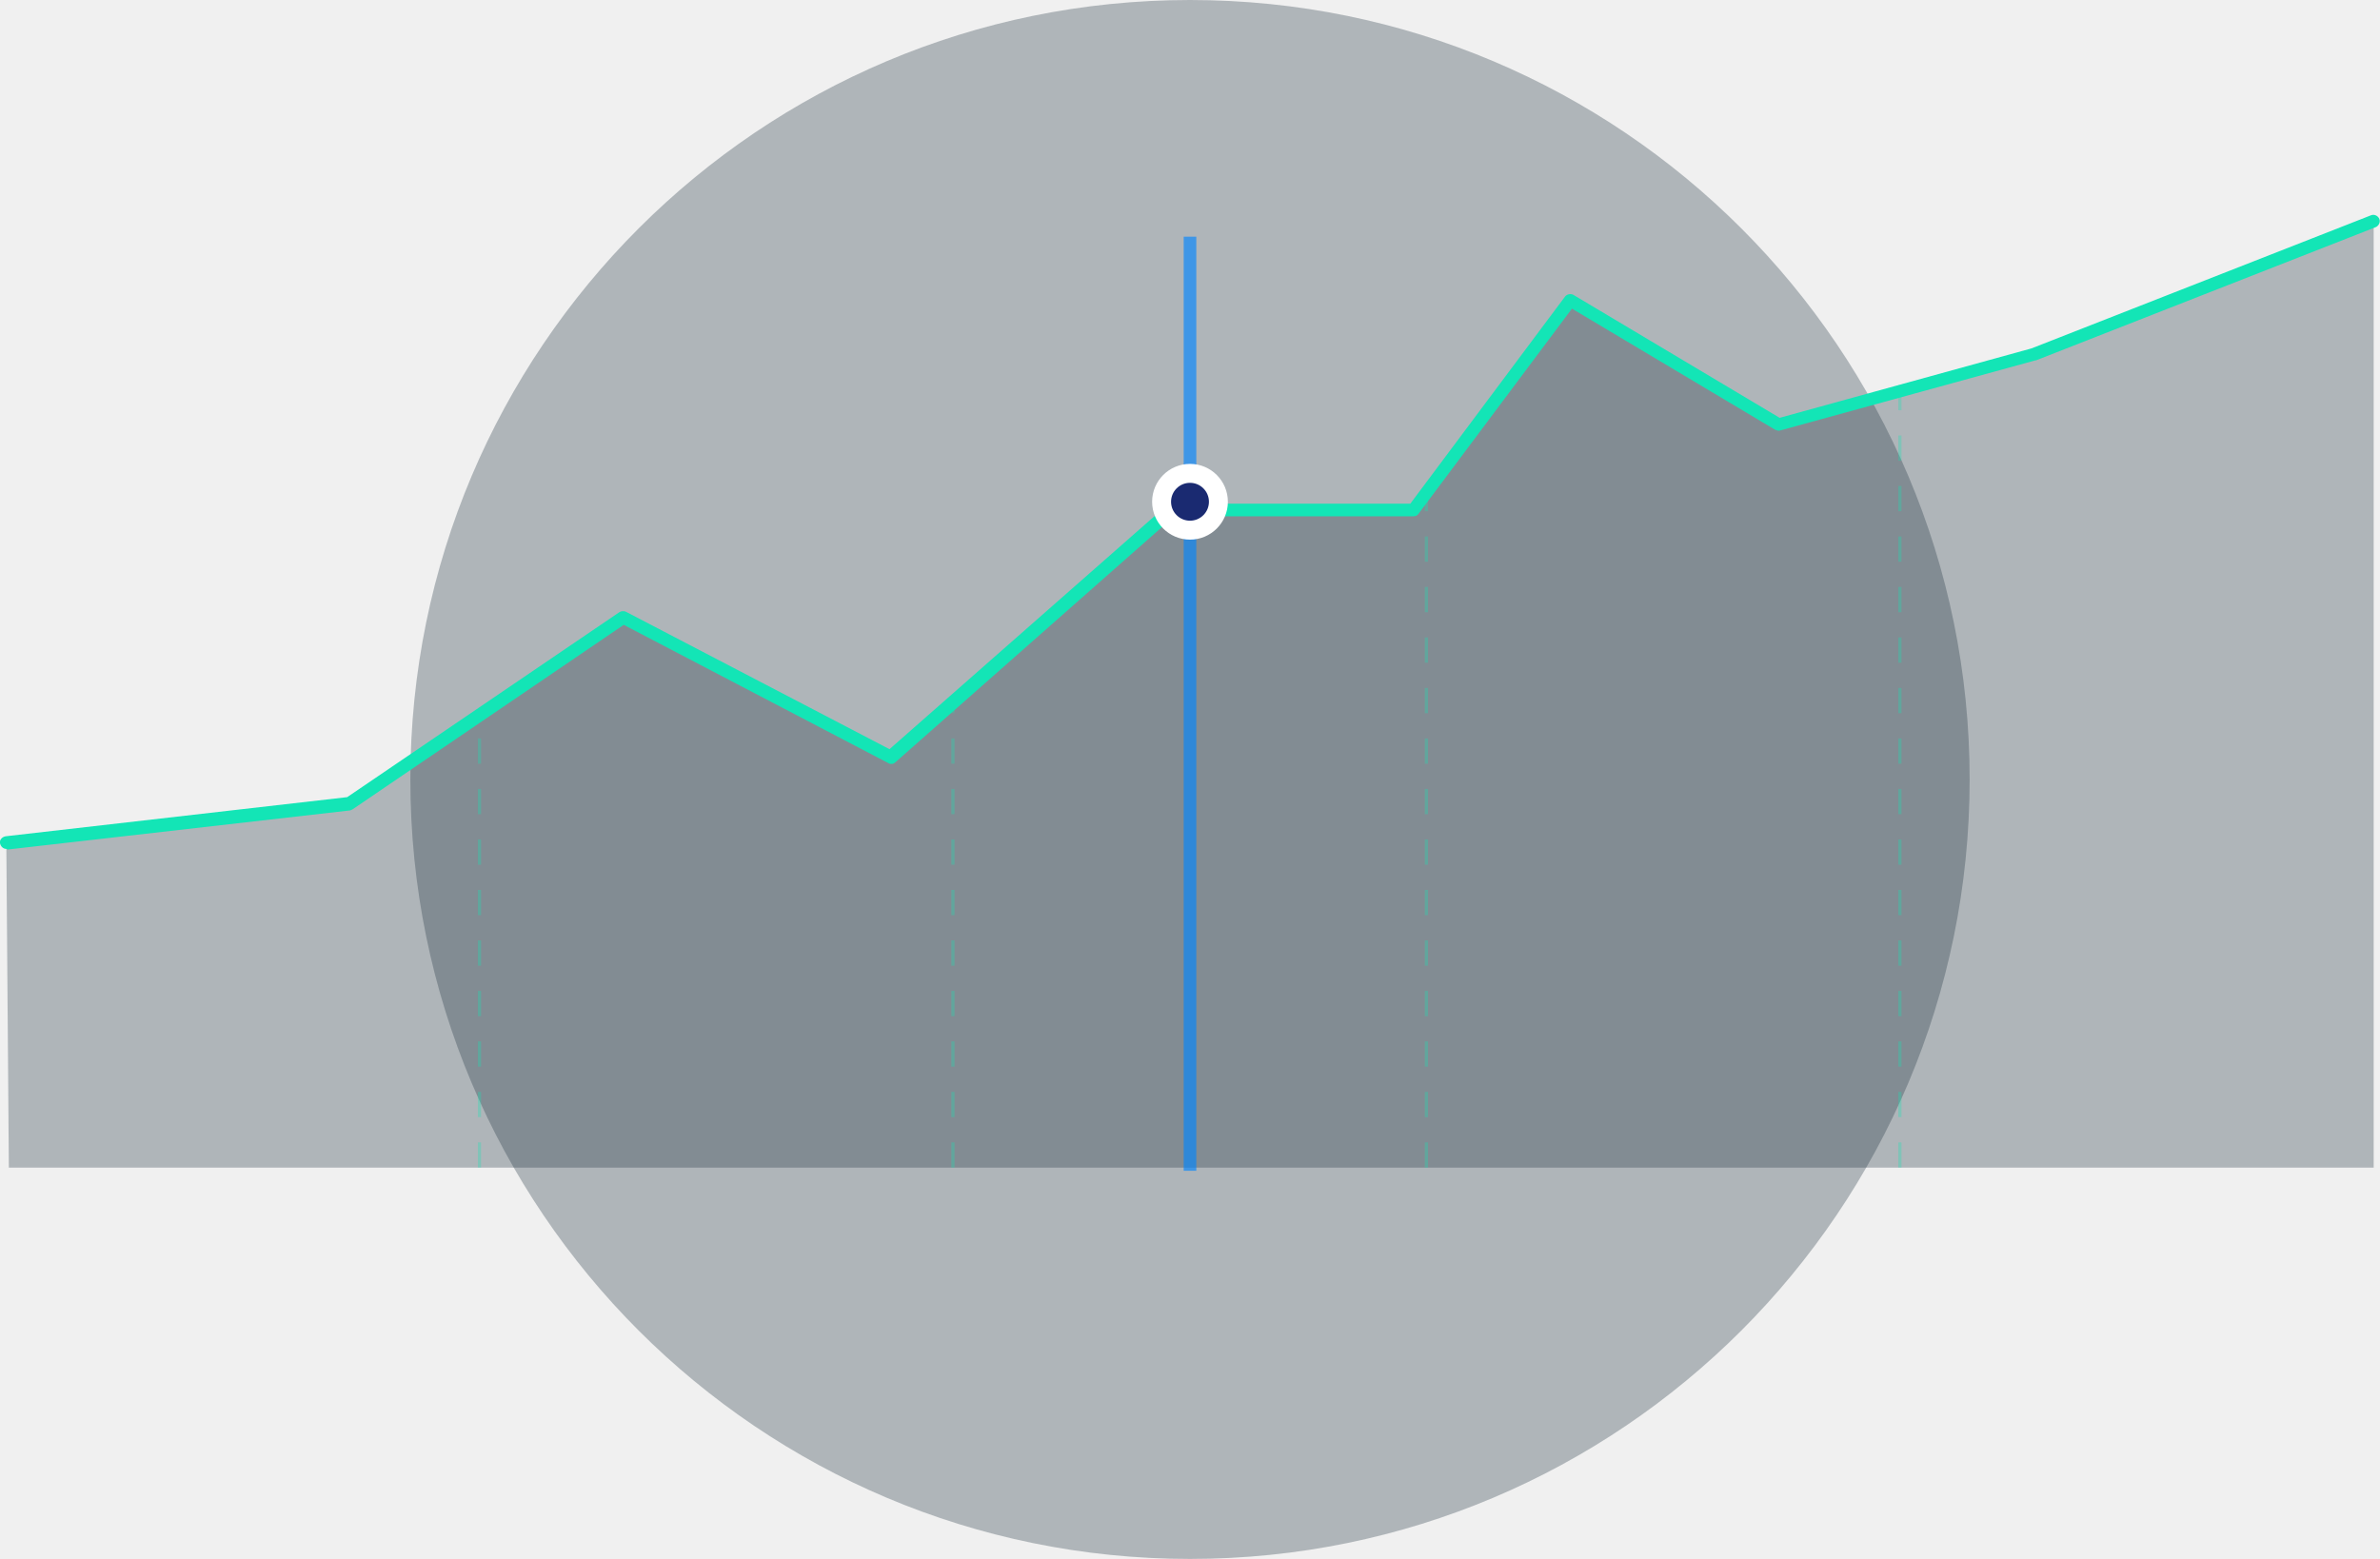
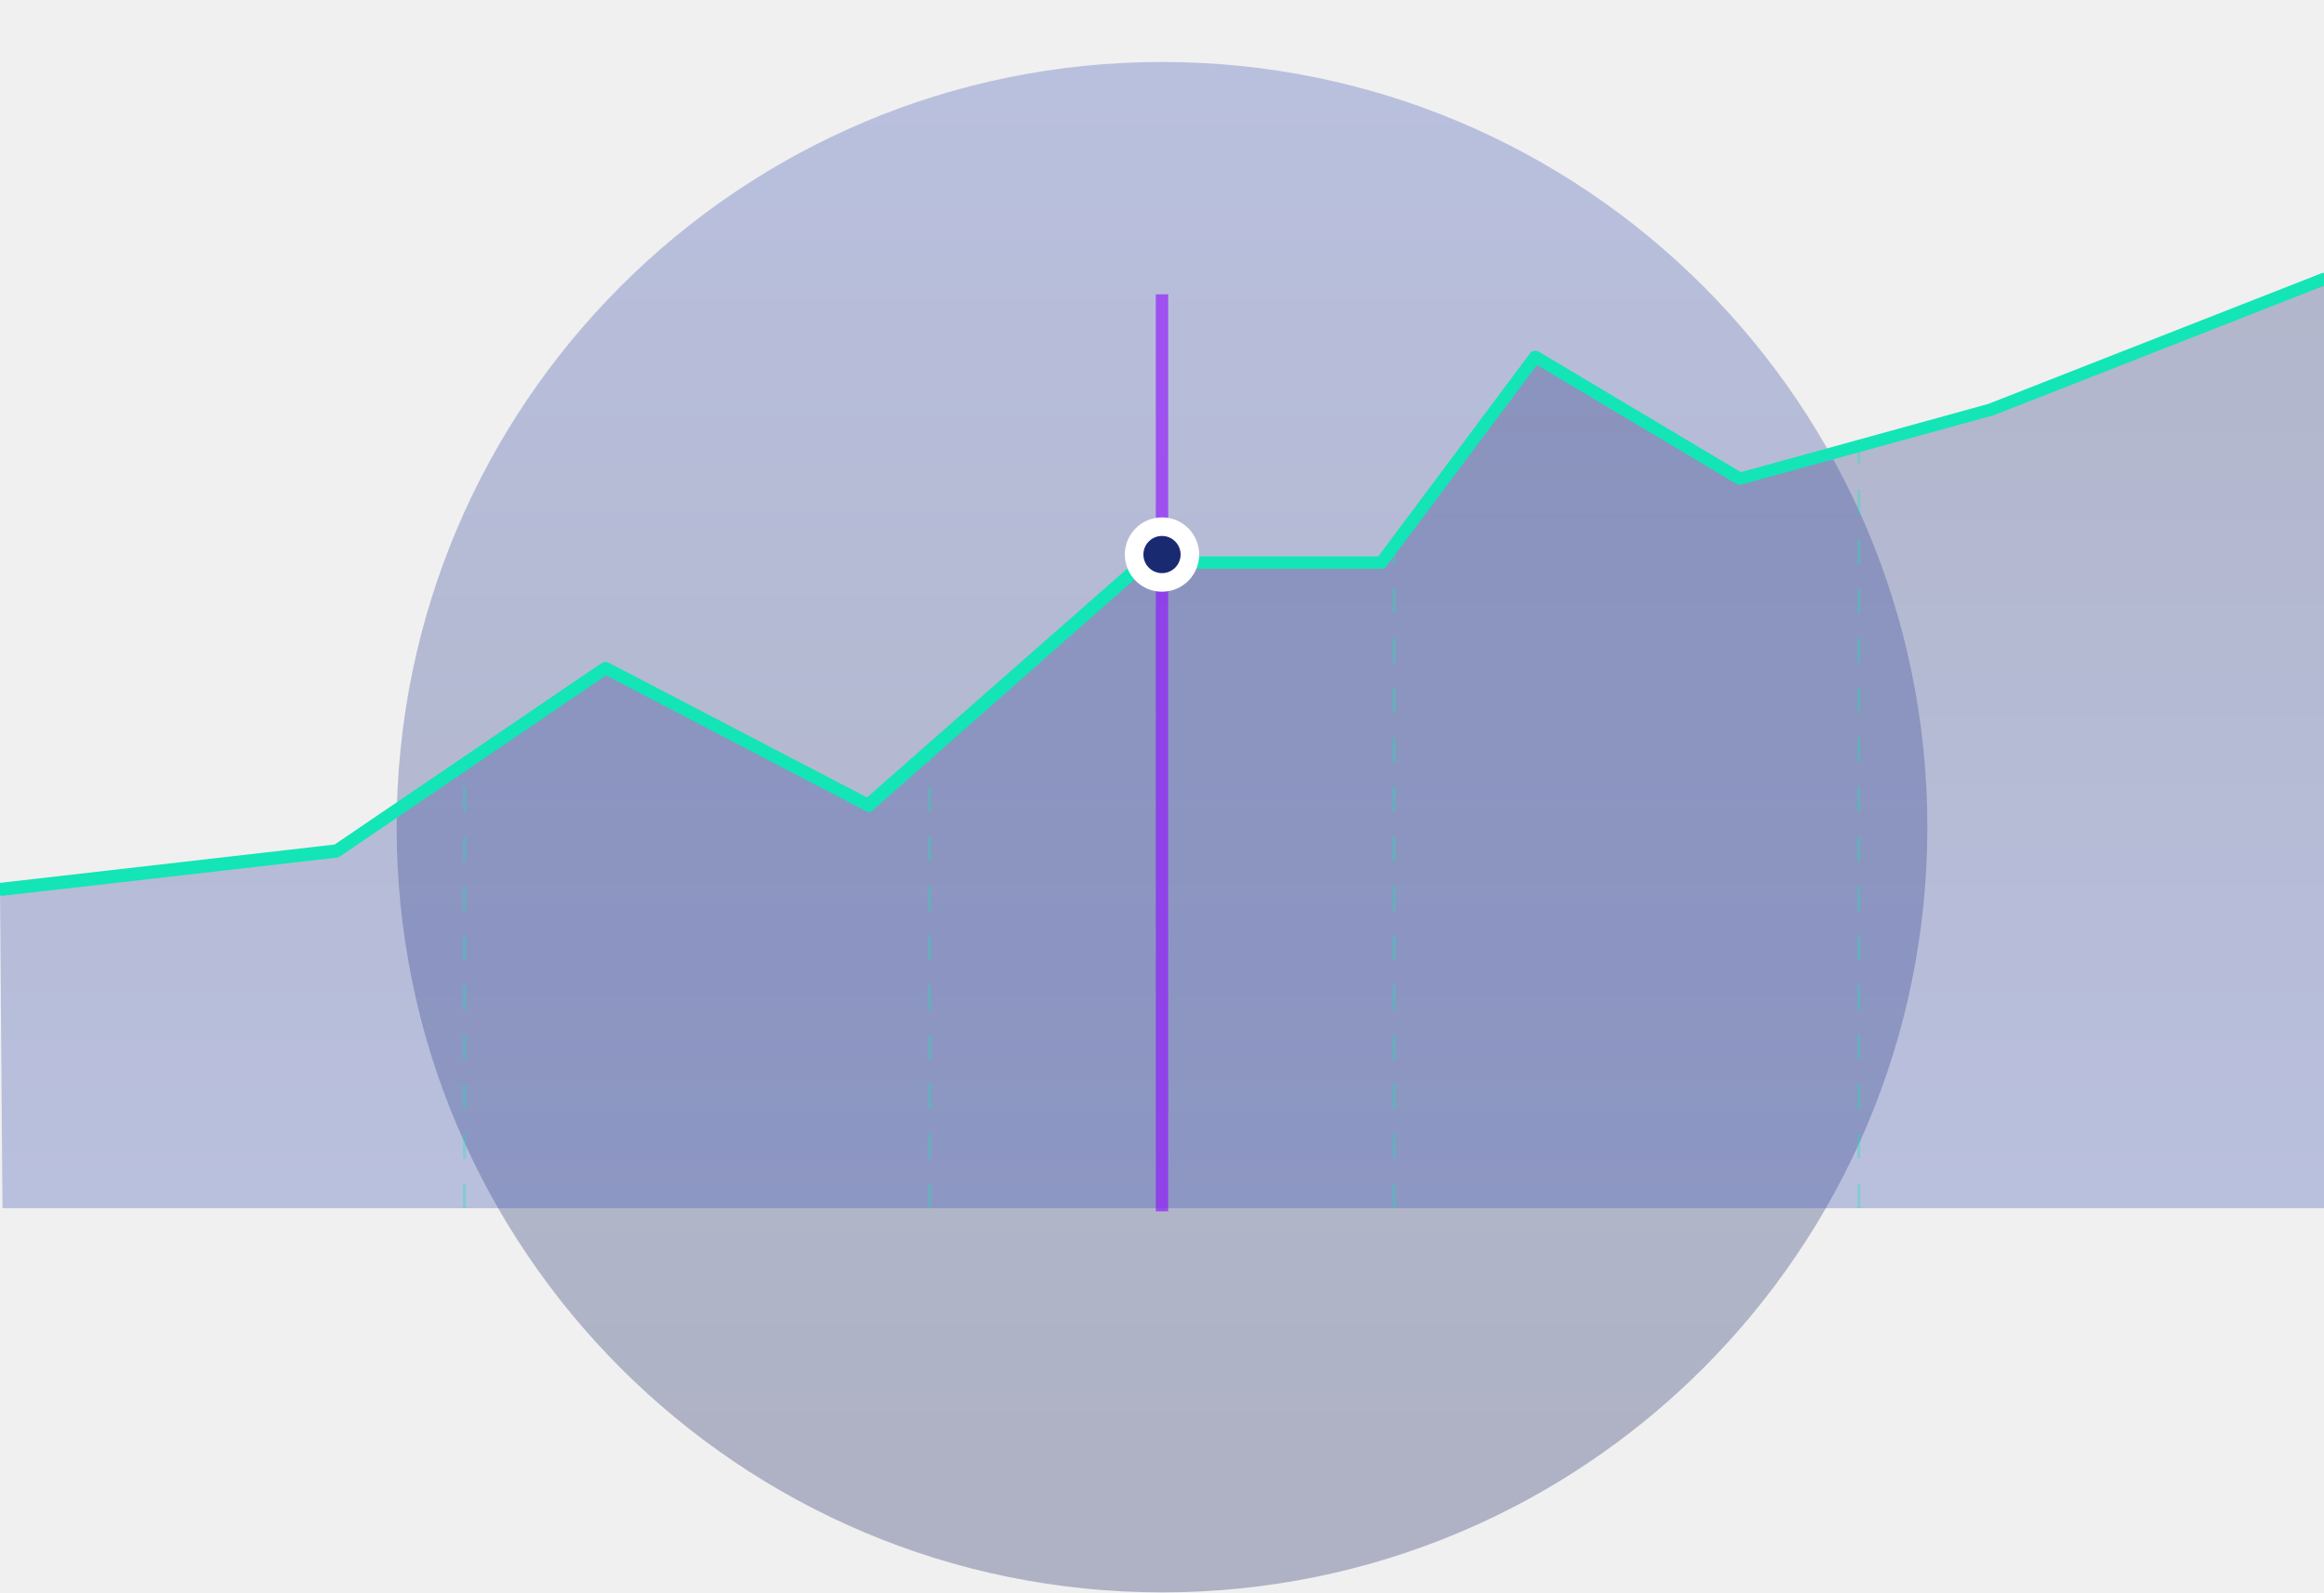
- <svg xmlns="http://www.w3.org/2000/svg" width="377px" height="247px" viewBox="0 0 377 247" version="1.1">
-   <defs>
-     <linearGradient x1="50.003%" y1="0.009%" x2="50.003%" y2="89.469%" id="linearGradient-1">
-       <stop stop-color="#192C3A" offset="0%" />
-       <stop stop-color="#192C3A" offset="100%" />
-     </linearGradient>
-     <linearGradient x1="50%" y1="100.02%" x2="50%" y2="0.02%" id="linearGradient-2">
-       <stop stop-color="#192C3A" offset="0%" />
-       <stop stop-color="#192C3A" offset="100%" />
-     </linearGradient>
-   </defs>
-   <g id="Page-1" stroke="none" stroke-width="1" fill="none" fill-rule="evenodd">
-     <g id="tour-currency" transform="translate(-1, 0)">
-       <path d="M189.5,247 C257.7,247 313,191.7 313,123.5 C313,55.3 257.7,0 189.5,0 C121.3,0 66,55.3 66,123.5 C66,191.7 121.3,247 189.5,247 Z" id="Shape" fill="url(#linearGradient-1)" fill-rule="nonzero" opacity="0.3" />
-       <polygon id="Shape" fill="url(#linearGradient-2)" fill-rule="nonzero" opacity="0.3" points="56.3 127.3 99.7 97.8 142.1 119.9 186.6 80.7 224.9 80.7 249.7 47.5 282.8 67.2 323.2 56.1 377 35 377 185 152.1 185 2.4 185 2 133.5" />
-       <g id="Group" opacity="0.3" transform="translate(76, 61)" fill-rule="nonzero" fill="#13E5B6">
-         <path d="M226.2,124 L225.7,124 L225.7,120 L226.2,120 L226.2,124 Z M226.2,116 L225.7,116 L225.7,112 L226.2,112 L226.2,116 Z M226.2,108 L225.7,108 L225.7,104 L226.2,104 L226.2,108 Z M226.2,100 L225.7,100 L225.7,96 L226.2,96 L226.2,100 Z M226.2,92 L225.7,92 L225.7,88 L226.2,88 L226.2,92 Z M226.2,84 L225.7,84 L225.7,80 L226.2,80 L226.2,84 Z M226.2,76 L225.7,76 L225.7,72 L226.2,72 L226.2,76 Z M226.2,68 L225.7,68 L225.7,64 L226.2,64 L226.2,68 Z M226.2,60 L225.7,60 L225.7,56 L226.2,56 L226.2,60 Z M226.2,52 L225.7,52 L225.7,48 L226.2,48 L226.2,52 Z M226.2,44 L225.7,44 L225.7,40 L226.2,40 L226.2,44 Z M226.2,36 L225.7,36 L225.7,32 L226.2,32 L226.2,36 Z M226.2,28 L225.7,28 L225.7,24 L226.2,24 L226.2,28 Z M226.2,20 L225.7,20 L225.7,16 L226.2,16 L226.2,20 Z M226.2,12 L225.7,12 L225.7,8 L226.2,8 L226.2,12 Z M226.2,4 L225.7,4 L225.7,0 L226.2,0 L226.2,4 Z" id="Shape" />
-         <path d="M151.2,124 L150.7,124 L150.7,120 L151.2,120 L151.2,124 Z M151.2,116 L150.7,116 L150.7,112 L151.2,112 L151.2,116 Z M151.2,108 L150.7,108 L150.7,104 L151.2,104 L151.2,108 Z M151.2,100 L150.7,100 L150.7,96 L151.2,96 L151.2,100 Z M151.2,92 L150.7,92 L150.7,88 L151.2,88 L151.2,92 Z M151.2,84 L150.7,84 L150.7,80 L151.2,80 L151.2,84 Z M151.2,76 L150.7,76 L150.7,72 L151.2,72 L151.2,76 Z M151.2,68 L150.7,68 L150.7,64 L151.2,64 L151.2,68 Z M151.2,60 L150.7,60 L150.7,56 L151.2,56 L151.2,60 Z M151.2,52 L150.7,52 L150.7,48 L151.2,48 L151.2,52 Z M151.2,44 L150.7,44 L150.7,40 L151.2,40 L151.2,44 Z M151.2,36 L150.7,36 L150.7,32 L151.2,32 L151.2,36 Z M151.2,28 L150.7,28 L150.7,24 L151.2,24 L151.2,28 Z M151.2,20 L150.7,20 L150.7,16.8 L151.2,16.8 L151.2,20 Z" id="Shape" />
-         <path d="M76.2,124 L75.7,124 L75.7,120 L76.2,120 L76.2,124 Z M76.2,116 L75.7,116 L75.7,112 L76.2,112 L76.2,116 Z M76.2,108 L75.7,108 L75.7,104 L76.2,104 L76.2,108 Z M76.2,100 L75.7,100 L75.7,96 L76.2,96 L76.2,100 Z M76.2,92 L75.7,92 L75.7,88 L76.2,88 L76.2,92 Z M76.2,84 L75.7,84 L75.7,80 L76.2,80 L76.2,84 Z M76.2,76 L75.7,76 L75.7,72 L76.2,72 L76.2,76 Z M76.2,68 L75.7,68 L75.7,64 L76.2,64 L76.2,68 Z M76.2,60 L75.7,60 L75.7,56 L76.2,56 L76.2,60 Z M76.2,52 L75.7,52 L75.7,50 L76.2,50 L76.2,52 Z" id="Shape" />
-         <path d="M1.2,124 L0.7,124 L0.7,120 L1.2,120 L1.2,124 Z M1.2,116 L0.7,116 L0.7,112 L1.2,112 L1.2,116 Z M1.2,108 L0.7,108 L0.7,104 L1.2,104 L1.2,108 Z M1.2,100 L0.7,100 L0.7,96 L1.2,96 L1.2,100 Z M1.2,92 L0.7,92 L0.7,88 L1.2,88 L1.2,92 Z M1.2,84 L0.7,84 L0.7,80 L1.2,80 L1.2,84 Z M1.2,76 L0.7,76 L0.7,72 L1.2,72 L1.2,76 Z M1.2,68 L0.7,68 L0.7,64 L1.2,64 L1.2,68 Z M1.2,60 L0.7,60 L0.7,56 L1.2,56 L1.2,60 Z" id="Shape" />
-       </g>
-       <path d="M2,134.5 C1.5,134.5 1.1,134.1 1,133.6 C0.9,133.1 1.3,132.6 1.9,132.5 L56,126.3 L99.1,97 C99.4,96.8 99.8,96.8 100.1,96.9 L141.9,118.7 L185.9,80 C186.1,79.8 186.3,79.8 186.6,79.8 L224.4,79.8 L248.9,47 C249.2,46.6 249.8,46.5 250.2,46.7 L282.9,66.2 L322.8,55.2 L376.6,34.1 C377.1,33.9 377.7,34.2 377.9,34.7 C378.1,35.2 377.8,35.8 377.3,36 L323.5,57.1 L323.4,57.1 L283,68.2 C282.7,68.3 282.5,68.2 282.2,68.1 L250,48.9 L225.7,81.4 C225.5,81.7 225.2,81.8 224.9,81.8 L187,81.8 L142.8,120.8 C142.5,121.1 142,121.1 141.7,120.9 L99.8,99 L56.9,128.2 C56.8,128.3 56.6,128.3 56.5,128.4 L2.2,134.6 C2.1,134.5 2,134.5 2,134.5 Z" id="Shape" fill="#13E5B6" fill-rule="nonzero" />
-       <g id="Group" transform="translate(185, 38)">
-         <path d="M4.5,0.5 L4.5,146.5" id="Line_1_" stroke="#0085FF" stroke-width="2" stroke-linecap="square" opacity="0.64" />
-         <circle id="dot" stroke="#FFFFFF" stroke-width="3" fill="#1A2A71" fill-rule="nonzero" cx="4.5" cy="41.5" r="4.5" />
-       </g>
-     </g>
+ <svg xmlns="http://www.w3.org/2000/svg" version="1.1" id="onboarding-market-illustration" x="0px" y="0px" viewBox="0 0 375 257" style="enable-background:new 0 0 375 257;" xml:space="preserve">
+   <style type="text/css">
+ 	.st0{opacity:0.3;fill:url(#SVGID_1_);enable-background:new    ;}
+ 	.st1{opacity:0.3;fill:url(#SVGID_2_);enable-background:new    ;}
+ 	.st2{opacity:0.3;}
+ 	.st3{fill:#13E5B6;}
+ 	.st4{opacity:0.64;fill:none;stroke:#9012FE;stroke-width:2;stroke-linecap:square;enable-background:new    ;}
+ 	.st5{fill:#1A2A71;stroke:#FFFFFF;stroke-width:3;}
+ </style>
+   <linearGradient id="SVGID_1_" gradientUnits="userSpaceOnUse" x1="-234.544" y1="11.693" x2="-234.544" y2="12.587" gradientTransform="matrix(247 0 0 247 58120 -2878.024)">
+     <stop offset="0" style="stop-color:#3950B5" />
+     <stop offset="1" style="stop-color:#162360" />
+   </linearGradient>
+   <path class="st0" d="M187.5,257c68.2,0,123.5-55.3,123.5-123.5S255.7,10,187.5,10S64,65.3,64,133.5S119.3,257,187.5,257z" />
+   <linearGradient id="SVGID_2_" gradientUnits="userSpaceOnUse" x1="187.5" y1="195.03" x2="187.5" y2="45.031">
+     <stop offset="0" style="stop-color:#3950B5" />
+     <stop offset="1" style="stop-color:#202F77" />
+   </linearGradient>
+   <polygon class="st1" points="54.3,137.3 97.7,107.8 140.1,129.9 184.6,90.7 222.9,90.7 247.7,57.5 280.8,77.2 321.2,66.1 375,45   375,195 150.1,195 0.4,195 0,143.5 " />
+   <g class="st2">
+     <path class="st3" d="M300.2,195h-0.5v-4h0.5V195z M300.2,187h-0.5v-4h0.5V187z M300.2,179h-0.5v-4h0.5V179z M300.2,171h-0.5v-4h0.5   V171z M300.2,163h-0.5v-4h0.5V163z M300.2,155h-0.5v-4h0.5V155z M300.2,147h-0.5v-4h0.5V147z M300.2,139h-0.5v-4h0.5V139z    M300.2,131h-0.5v-4h0.5V131z M300.2,123h-0.5v-4h0.5V123z M300.2,115h-0.5v-4h0.5V115z M300.2,107h-0.5v-4h0.5V107z M300.2,99   h-0.5v-4h0.5V99z M300.2,91h-0.5v-4h0.5V91z M300.2,83h-0.5v-4h0.5V83z M300.2,75h-0.5v-4h0.5V75z" />
+     <path class="st3" d="M225.2,195h-0.5v-4h0.5V195z M225.2,187h-0.5v-4h0.5V187z M225.2,179h-0.5v-4h0.5V179z M225.2,171h-0.5v-4h0.5   V171z M225.2,163h-0.5v-4h0.5V163z M225.2,155h-0.5v-4h0.5V155z M225.2,147h-0.5v-4h0.5V147z M225.2,139h-0.5v-4h0.5V139z    M225.2,131h-0.5v-4h0.5V131z M225.2,123h-0.5v-4h0.5V123z M225.2,115h-0.5v-4h0.5V115z M225.2,107h-0.5v-4h0.5V107z M225.2,99   h-0.5v-4h0.5V99z M225.2,91h-0.5v-3.2h0.5V91z" />
+     <path class="st3" d="M150.2,195h-0.5v-4h0.5V195z M150.2,187h-0.5v-4h0.5V187z M150.2,179h-0.5v-4h0.5V179z M150.2,171h-0.5v-4h0.5   V171z M150.2,163h-0.5v-4h0.5V163z M150.2,155h-0.5v-4h0.5V155z M150.2,147h-0.5v-4h0.5V147z M150.2,139h-0.5v-4h0.5V139z    M150.2,131h-0.5v-4h0.5V131z M150.2,123h-0.5v-2h0.5V123z" />
+     <path class="st3" d="M75.2,195h-0.5v-4h0.5V195z M75.2,187h-0.5v-4h0.5V187z M75.2,179h-0.5v-4h0.5V179z M75.2,171h-0.5v-4h0.5V171   z M75.2,163h-0.5v-4h0.5V163z M75.2,155h-0.5v-4h0.5V155z M75.2,147h-0.5v-4h0.5V147z M75.2,139h-0.5v-4h0.5V139z M75.2,131h-0.5   v-4h0.5V131z" />
+   </g>
+   <path class="st3" d="M0,144.5c-0.5,0-0.9-0.4-1-0.9c-0.1-0.5,0.3-1,0.9-1.1l54.1-6.2L97.1,107c0.3-0.2,0.7-0.2,1-0.1l41.8,21.8  l44-38.7c0.2-0.2,0.4-0.2,0.7-0.2h37.8l24.5-32.8c0.3-0.4,0.9-0.5,1.3-0.3l32.7,19.5l39.9-11l53.8-21.1c0.5-0.2,1.1,0.1,1.3,0.6  c0.2,0.5-0.1,1.1-0.6,1.3l-53.8,21.1c0,0-0.1,0-0.1,0l-40.4,11.1c-0.3,0.1-0.5,0-0.8-0.1L248,58.9l-24.3,32.5  c-0.2,0.3-0.5,0.4-0.8,0.4H185l-44.2,39c-0.3,0.3-0.8,0.3-1.1,0.1L97.8,109l-42.9,29.2c-0.1,0.1-0.3,0.1-0.4,0.2l-54.3,6.2  C0.1,144.5,0,144.5,0,144.5z" />
+   <g>
+     <path id="Line_1_" class="st4" d="M187.5,48.5v146" />
+     <circle id="dot" class="st5" cx="187.5" cy="89.5" r="4.5" />
  </g>
</svg>
